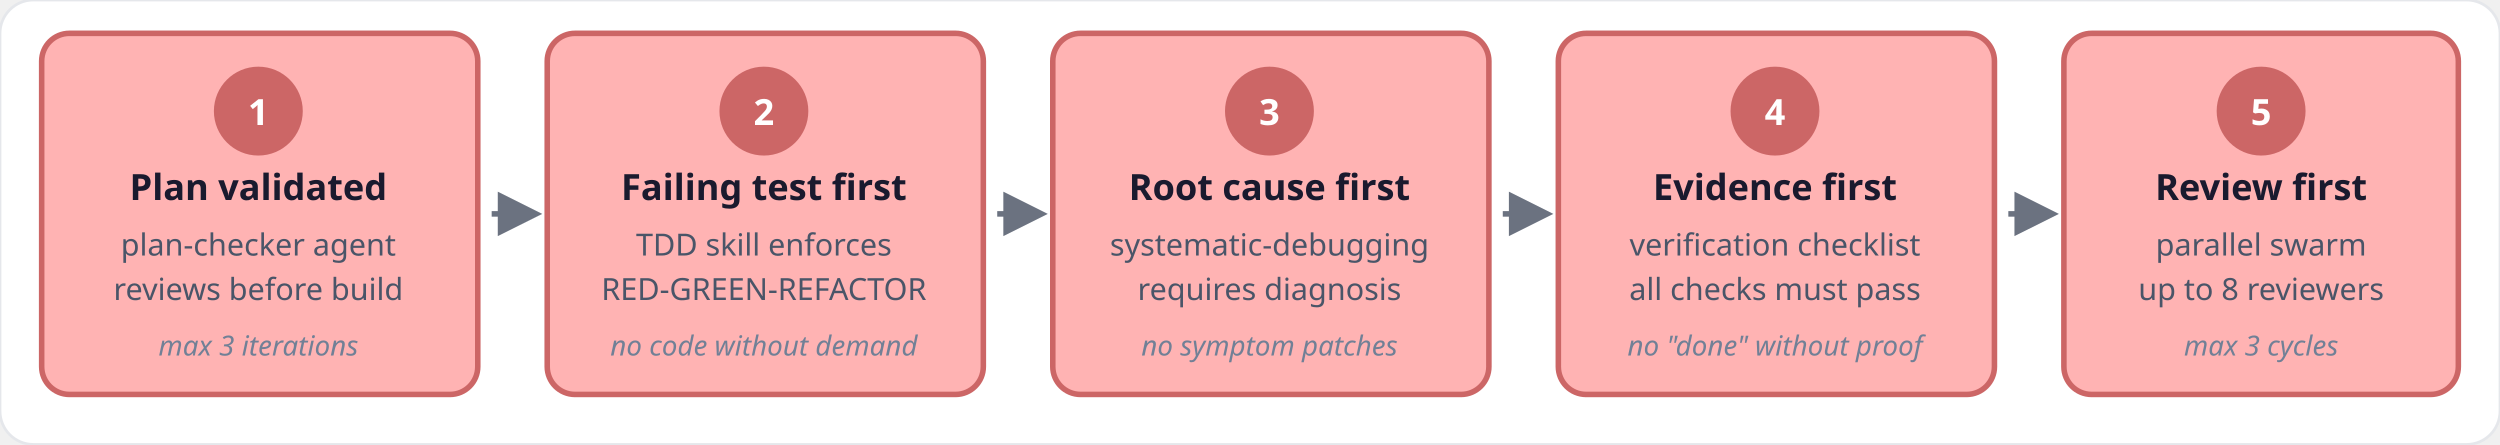
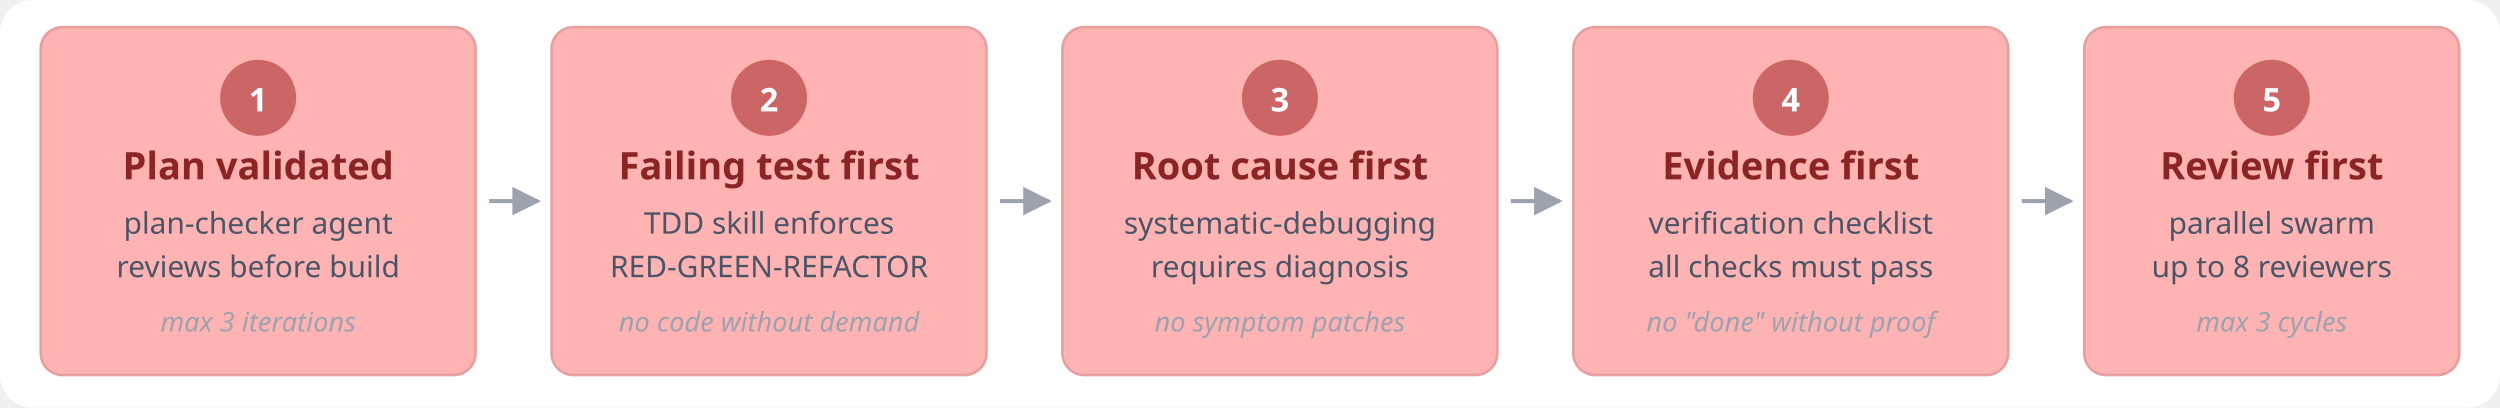
- <svg xmlns="http://www.w3.org/2000/svg" viewBox="0 0 900 160">
+ <svg xmlns="http://www.w3.org/2000/svg" viewBox="0 0 920 150">
  <defs>
-     <marker id="arr2" viewBox="0 0 10 10" refX="8" refY="5" markerWidth="8" markerHeight="8" orient="auto">
-       <path d="M 0 0 L 10 5 L 0 10 z" fill="#6B7280" />
+     <marker id="arr2" viewBox="0 0 10 10" refX="9" refY="5" markerWidth="7" markerHeight="7" orient="auto">
+       <path d="M 0 0 L 10 5 L 0 10 z" fill="#9ca3af" />
    </marker>
  </defs>
-   <rect width="900" height="160" rx="12" fill="white" stroke="#e5e7eb" stroke-width="1" />
-   <g transform="translate(15, 12)">
-     <rect width="157" height="130" rx="10" fill="#FFB3B3" stroke="#CC6666" stroke-width="2" />
-     <circle cx="78" cy="28" r="16" fill="#CC6666" />
-     <text x="78" y="33" text-anchor="middle" font-family="'Segoe UI', system-ui, sans-serif" font-size="13" font-weight="700" fill="white">1</text>
-     <text x="78" y="60" text-anchor="middle" font-family="'Segoe UI', system-ui, sans-serif" font-size="13" font-weight="700" fill="#1a1a2e">Plan validated</text>
-     <text x="78" y="80" text-anchor="middle" font-family="'Segoe UI', system-ui, sans-serif" font-size="11" fill="#4a5568">plan-checker agent</text>
-     <text x="78" y="96" text-anchor="middle" font-family="'Segoe UI', system-ui, sans-serif" font-size="11" fill="#4a5568">reviews before build</text>
-     <text x="78" y="116" text-anchor="middle" font-family="'Segoe UI', system-ui, sans-serif" font-size="10" fill="#718096" font-style="italic">max 3 iterations</text>
+   <rect width="920" height="150" rx="12" fill="white" />
+   <g transform="translate(15, 10)">
+     <rect width="160" height="128" rx="8" fill="#FFB3B3" stroke="#e6a0a0" stroke-width="1" />
+     <circle cx="80" cy="26" r="14" fill="#CC6666" />
+     <text x="80" y="31" text-anchor="middle" font-family="'Segoe UI', system-ui, sans-serif" font-size="12" font-weight="700" fill="white">1</text>
+     <text x="80" y="56" text-anchor="middle" font-family="'Segoe UI', system-ui, sans-serif" font-size="14" font-weight="700" fill="#8b2525">Plan validated</text>
+     <text x="80" y="76" text-anchor="middle" font-family="'Segoe UI', system-ui, sans-serif" font-size="11" fill="#4a5568">plan-checker agent</text>
+     <text x="80" y="92" text-anchor="middle" font-family="'Segoe UI', system-ui, sans-serif" font-size="11" fill="#4a5568">reviews before build</text>
+     <text x="80" y="112" text-anchor="middle" font-family="'Segoe UI', system-ui, sans-serif" font-size="10" fill="#9ca3af" font-style="italic">max 3 iterations</text>
  </g>
-   <line x1="177" y1="77" x2="192" y2="77" stroke="#6B7280" stroke-width="2" marker-end="url(#arr2)" />
-   <g transform="translate(197, 12)">
-     <rect width="157" height="130" rx="10" fill="#FFB3B3" stroke="#CC6666" stroke-width="2" />
-     <circle cx="78" cy="28" r="16" fill="#CC6666" />
-     <text x="78" y="33" text-anchor="middle" font-family="'Segoe UI', system-ui, sans-serif" font-size="13" font-weight="700" fill="white">2</text>
-     <text x="78" y="60" text-anchor="middle" font-family="'Segoe UI', system-ui, sans-serif" font-size="13" font-weight="700" fill="#1a1a2e">Failing test first</text>
-     <text x="78" y="80" text-anchor="middle" font-family="'Segoe UI', system-ui, sans-serif" font-size="11" fill="#4a5568">TDD skill enforces</text>
-     <text x="78" y="96" text-anchor="middle" font-family="'Segoe UI', system-ui, sans-serif" font-size="11" fill="#4a5568">RED-GREEN-REFACTOR</text>
-     <text x="78" y="116" text-anchor="middle" font-family="'Segoe UI', system-ui, sans-serif" font-size="10" fill="#718096" font-style="italic">no code without demand</text>
+   <line x1="180" y1="74" x2="198" y2="74" stroke="#9ca3af" stroke-width="1.5" marker-end="url(#arr2)" />
+   <g transform="translate(203, 10)">
+     <rect width="160" height="128" rx="8" fill="#FFB3B3" stroke="#e6a0a0" stroke-width="1" />
+     <circle cx="80" cy="26" r="14" fill="#CC6666" />
+     <text x="80" y="31" text-anchor="middle" font-family="'Segoe UI', system-ui, sans-serif" font-size="12" font-weight="700" fill="white">2</text>
+     <text x="80" y="56" text-anchor="middle" font-family="'Segoe UI', system-ui, sans-serif" font-size="14" font-weight="700" fill="#8b2525">Failing test first</text>
+     <text x="80" y="76" text-anchor="middle" font-family="'Segoe UI', system-ui, sans-serif" font-size="11" fill="#4a5568">TDD skill enforces</text>
+     <text x="80" y="92" text-anchor="middle" font-family="'Segoe UI', system-ui, sans-serif" font-size="11" fill="#4a5568">RED-GREEN-REFACTOR</text>
+     <text x="80" y="112" text-anchor="middle" font-family="'Segoe UI', system-ui, sans-serif" font-size="10" fill="#9ca3af" font-style="italic">no code without demand</text>
  </g>
-   <line x1="359" y1="77" x2="374" y2="77" stroke="#6B7280" stroke-width="2" marker-end="url(#arr2)" />
-   <g transform="translate(379, 12)">
-     <rect width="157" height="130" rx="10" fill="#FFB3B3" stroke="#CC6666" stroke-width="2" />
-     <circle cx="78" cy="28" r="16" fill="#CC6666" />
-     <text x="78" y="33" text-anchor="middle" font-family="'Segoe UI', system-ui, sans-serif" font-size="13" font-weight="700" fill="white">3</text>
-     <text x="78" y="60" text-anchor="middle" font-family="'Segoe UI', system-ui, sans-serif" font-size="13" font-weight="700" fill="#1a1a2e">Root cause first</text>
-     <text x="78" y="80" text-anchor="middle" font-family="'Segoe UI', system-ui, sans-serif" font-size="11" fill="#4a5568">systematic-debugging</text>
-     <text x="78" y="96" text-anchor="middle" font-family="'Segoe UI', system-ui, sans-serif" font-size="11" fill="#4a5568">requires diagnosis</text>
-     <text x="78" y="116" text-anchor="middle" font-family="'Segoe UI', system-ui, sans-serif" font-size="10" fill="#718096" font-style="italic">no symptom patches</text>
+   <line x1="368" y1="74" x2="386" y2="74" stroke="#9ca3af" stroke-width="1.5" marker-end="url(#arr2)" />
+   <g transform="translate(391, 10)">
+     <rect width="160" height="128" rx="8" fill="#FFB3B3" stroke="#e6a0a0" stroke-width="1" />
+     <circle cx="80" cy="26" r="14" fill="#CC6666" />
+     <text x="80" y="31" text-anchor="middle" font-family="'Segoe UI', system-ui, sans-serif" font-size="12" font-weight="700" fill="white">3</text>
+     <text x="80" y="56" text-anchor="middle" font-family="'Segoe UI', system-ui, sans-serif" font-size="14" font-weight="700" fill="#8b2525">Root cause first</text>
+     <text x="80" y="76" text-anchor="middle" font-family="'Segoe UI', system-ui, sans-serif" font-size="11" fill="#4a5568">systematic-debugging</text>
+     <text x="80" y="92" text-anchor="middle" font-family="'Segoe UI', system-ui, sans-serif" font-size="11" fill="#4a5568">requires diagnosis</text>
+     <text x="80" y="112" text-anchor="middle" font-family="'Segoe UI', system-ui, sans-serif" font-size="10" fill="#9ca3af" font-style="italic">no symptom patches</text>
  </g>
-   <line x1="541" y1="77" x2="556" y2="77" stroke="#6B7280" stroke-width="2" marker-end="url(#arr2)" />
-   <g transform="translate(561, 12)">
-     <rect width="157" height="130" rx="10" fill="#FFB3B3" stroke="#CC6666" stroke-width="2" />
-     <circle cx="78" cy="28" r="16" fill="#CC6666" />
-     <text x="78" y="33" text-anchor="middle" font-family="'Segoe UI', system-ui, sans-serif" font-size="13" font-weight="700" fill="white">4</text>
-     <text x="78" y="60" text-anchor="middle" font-family="'Segoe UI', system-ui, sans-serif" font-size="13" font-weight="700" fill="#1a1a2e">Evidence first</text>
-     <text x="78" y="80" text-anchor="middle" font-family="'Segoe UI', system-ui, sans-serif" font-size="11" fill="#4a5568">verification checklist</text>
-     <text x="78" y="96" text-anchor="middle" font-family="'Segoe UI', system-ui, sans-serif" font-size="11" fill="#4a5568">all checks must pass</text>
-     <text x="78" y="116" text-anchor="middle" font-family="'Segoe UI', system-ui, sans-serif" font-size="10" fill="#718096" font-style="italic">no "done" without proof</text>
+   <line x1="556" y1="74" x2="574" y2="74" stroke="#9ca3af" stroke-width="1.5" marker-end="url(#arr2)" />
+   <g transform="translate(579, 10)">
+     <rect width="160" height="128" rx="8" fill="#FFB3B3" stroke="#e6a0a0" stroke-width="1" />
+     <circle cx="80" cy="26" r="14" fill="#CC6666" />
+     <text x="80" y="31" text-anchor="middle" font-family="'Segoe UI', system-ui, sans-serif" font-size="12" font-weight="700" fill="white">4</text>
+     <text x="80" y="56" text-anchor="middle" font-family="'Segoe UI', system-ui, sans-serif" font-size="14" font-weight="700" fill="#8b2525">Evidence first</text>
+     <text x="80" y="76" text-anchor="middle" font-family="'Segoe UI', system-ui, sans-serif" font-size="11" fill="#4a5568">verification checklist</text>
+     <text x="80" y="92" text-anchor="middle" font-family="'Segoe UI', system-ui, sans-serif" font-size="11" fill="#4a5568">all checks must pass</text>
+     <text x="80" y="112" text-anchor="middle" font-family="'Segoe UI', system-ui, sans-serif" font-size="10" fill="#9ca3af" font-style="italic">no "done" without proof</text>
  </g>
-   <line x1="723" y1="77" x2="738" y2="77" stroke="#6B7280" stroke-width="2" marker-end="url(#arr2)" />
-   <g transform="translate(743, 12)">
-     <rect width="142" height="130" rx="10" fill="#FFB3B3" stroke="#CC6666" stroke-width="2" />
-     <circle cx="71" cy="28" r="16" fill="#CC6666" />
-     <text x="71" y="33" text-anchor="middle" font-family="'Segoe UI', system-ui, sans-serif" font-size="13" font-weight="700" fill="white">5</text>
-     <text x="71" y="60" text-anchor="middle" font-family="'Segoe UI', system-ui, sans-serif" font-size="13" font-weight="700" fill="#1a1a2e">Review first</text>
-     <text x="71" y="80" text-anchor="middle" font-family="'Segoe UI', system-ui, sans-serif" font-size="11" fill="#4a5568">parallel swarm</text>
-     <text x="71" y="96" text-anchor="middle" font-family="'Segoe UI', system-ui, sans-serif" font-size="11" fill="#4a5568">up to 8 reviewers</text>
-     <text x="71" y="116" text-anchor="middle" font-family="'Segoe UI', system-ui, sans-serif" font-size="10" fill="#718096" font-style="italic">max 3 cycles</text>
+   <line x1="744" y1="74" x2="762" y2="74" stroke="#9ca3af" stroke-width="1.5" marker-end="url(#arr2)" />
+   <g transform="translate(767, 10)">
+     <rect width="138" height="128" rx="8" fill="#FFB3B3" stroke="#e6a0a0" stroke-width="1" />
+     <circle cx="69" cy="26" r="14" fill="#CC6666" />
+     <text x="69" y="31" text-anchor="middle" font-family="'Segoe UI', system-ui, sans-serif" font-size="12" font-weight="700" fill="white">5</text>
+     <text x="69" y="56" text-anchor="middle" font-family="'Segoe UI', system-ui, sans-serif" font-size="14" font-weight="700" fill="#8b2525">Review first</text>
+     <text x="69" y="76" text-anchor="middle" font-family="'Segoe UI', system-ui, sans-serif" font-size="11" fill="#4a5568">parallel swarm</text>
+     <text x="69" y="92" text-anchor="middle" font-family="'Segoe UI', system-ui, sans-serif" font-size="11" fill="#4a5568">up to 8 reviewers</text>
+     <text x="69" y="112" text-anchor="middle" font-family="'Segoe UI', system-ui, sans-serif" font-size="10" fill="#9ca3af" font-style="italic">max 3 cycles</text>
  </g>
</svg>
